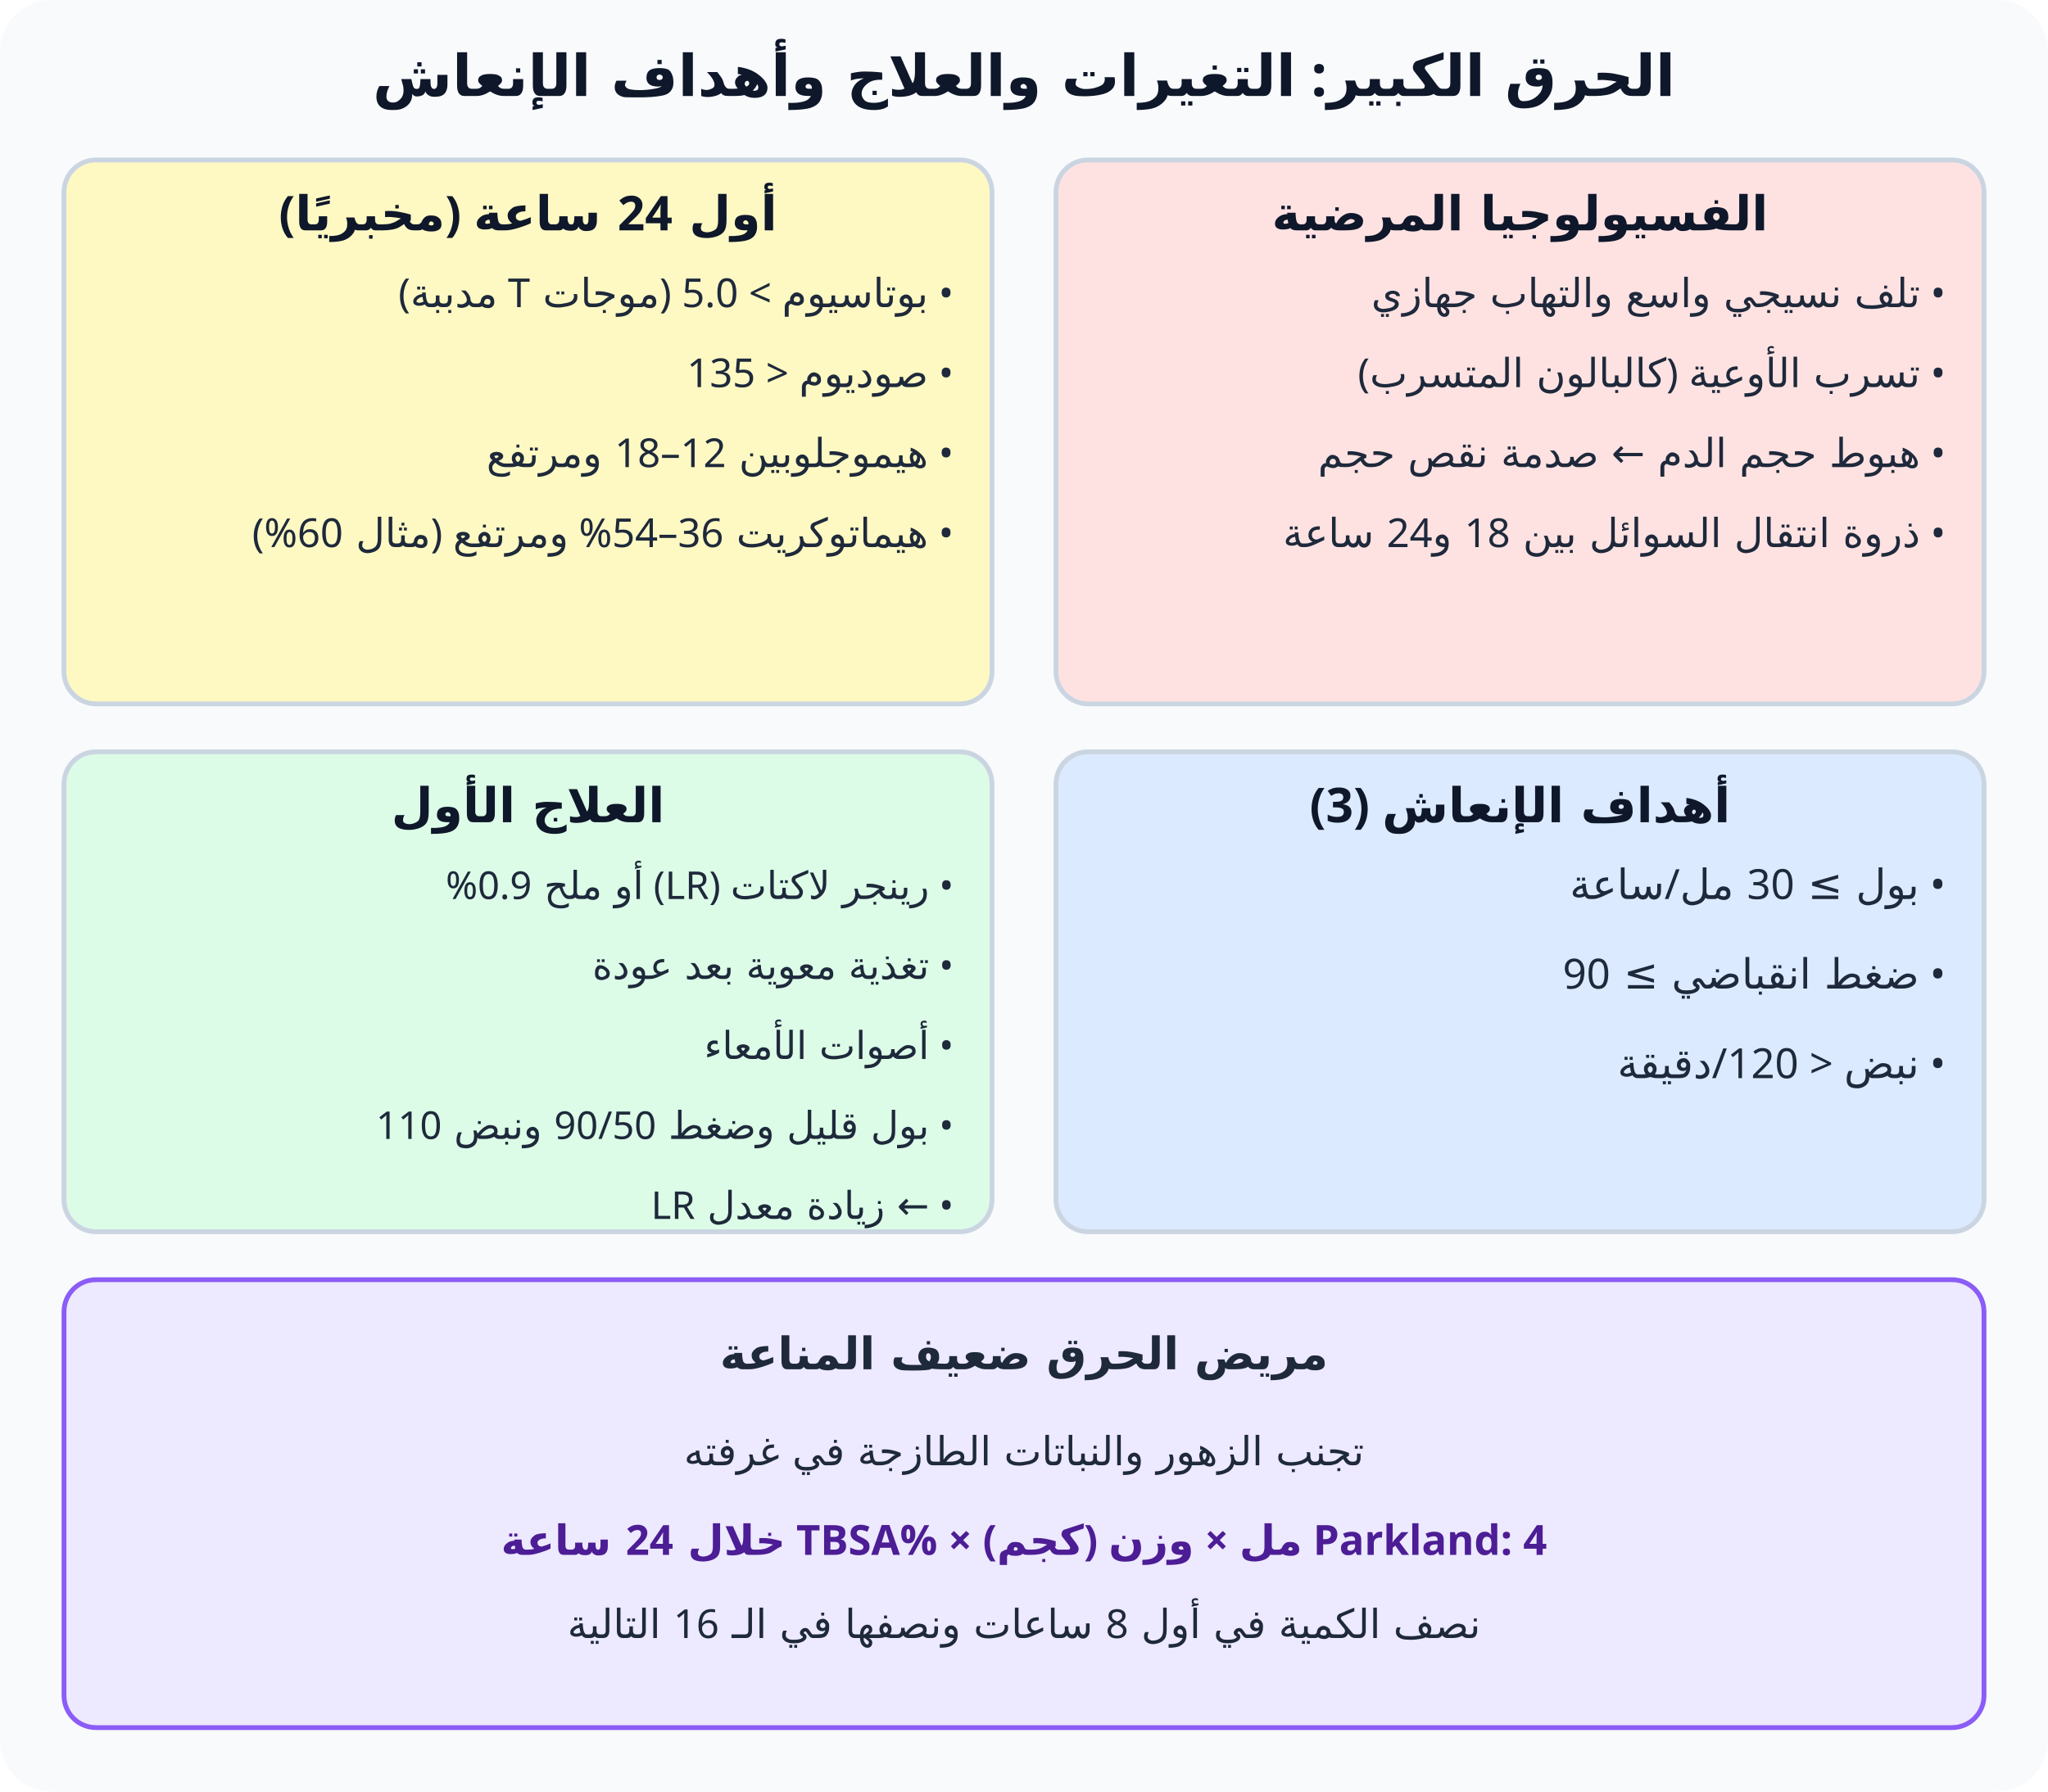
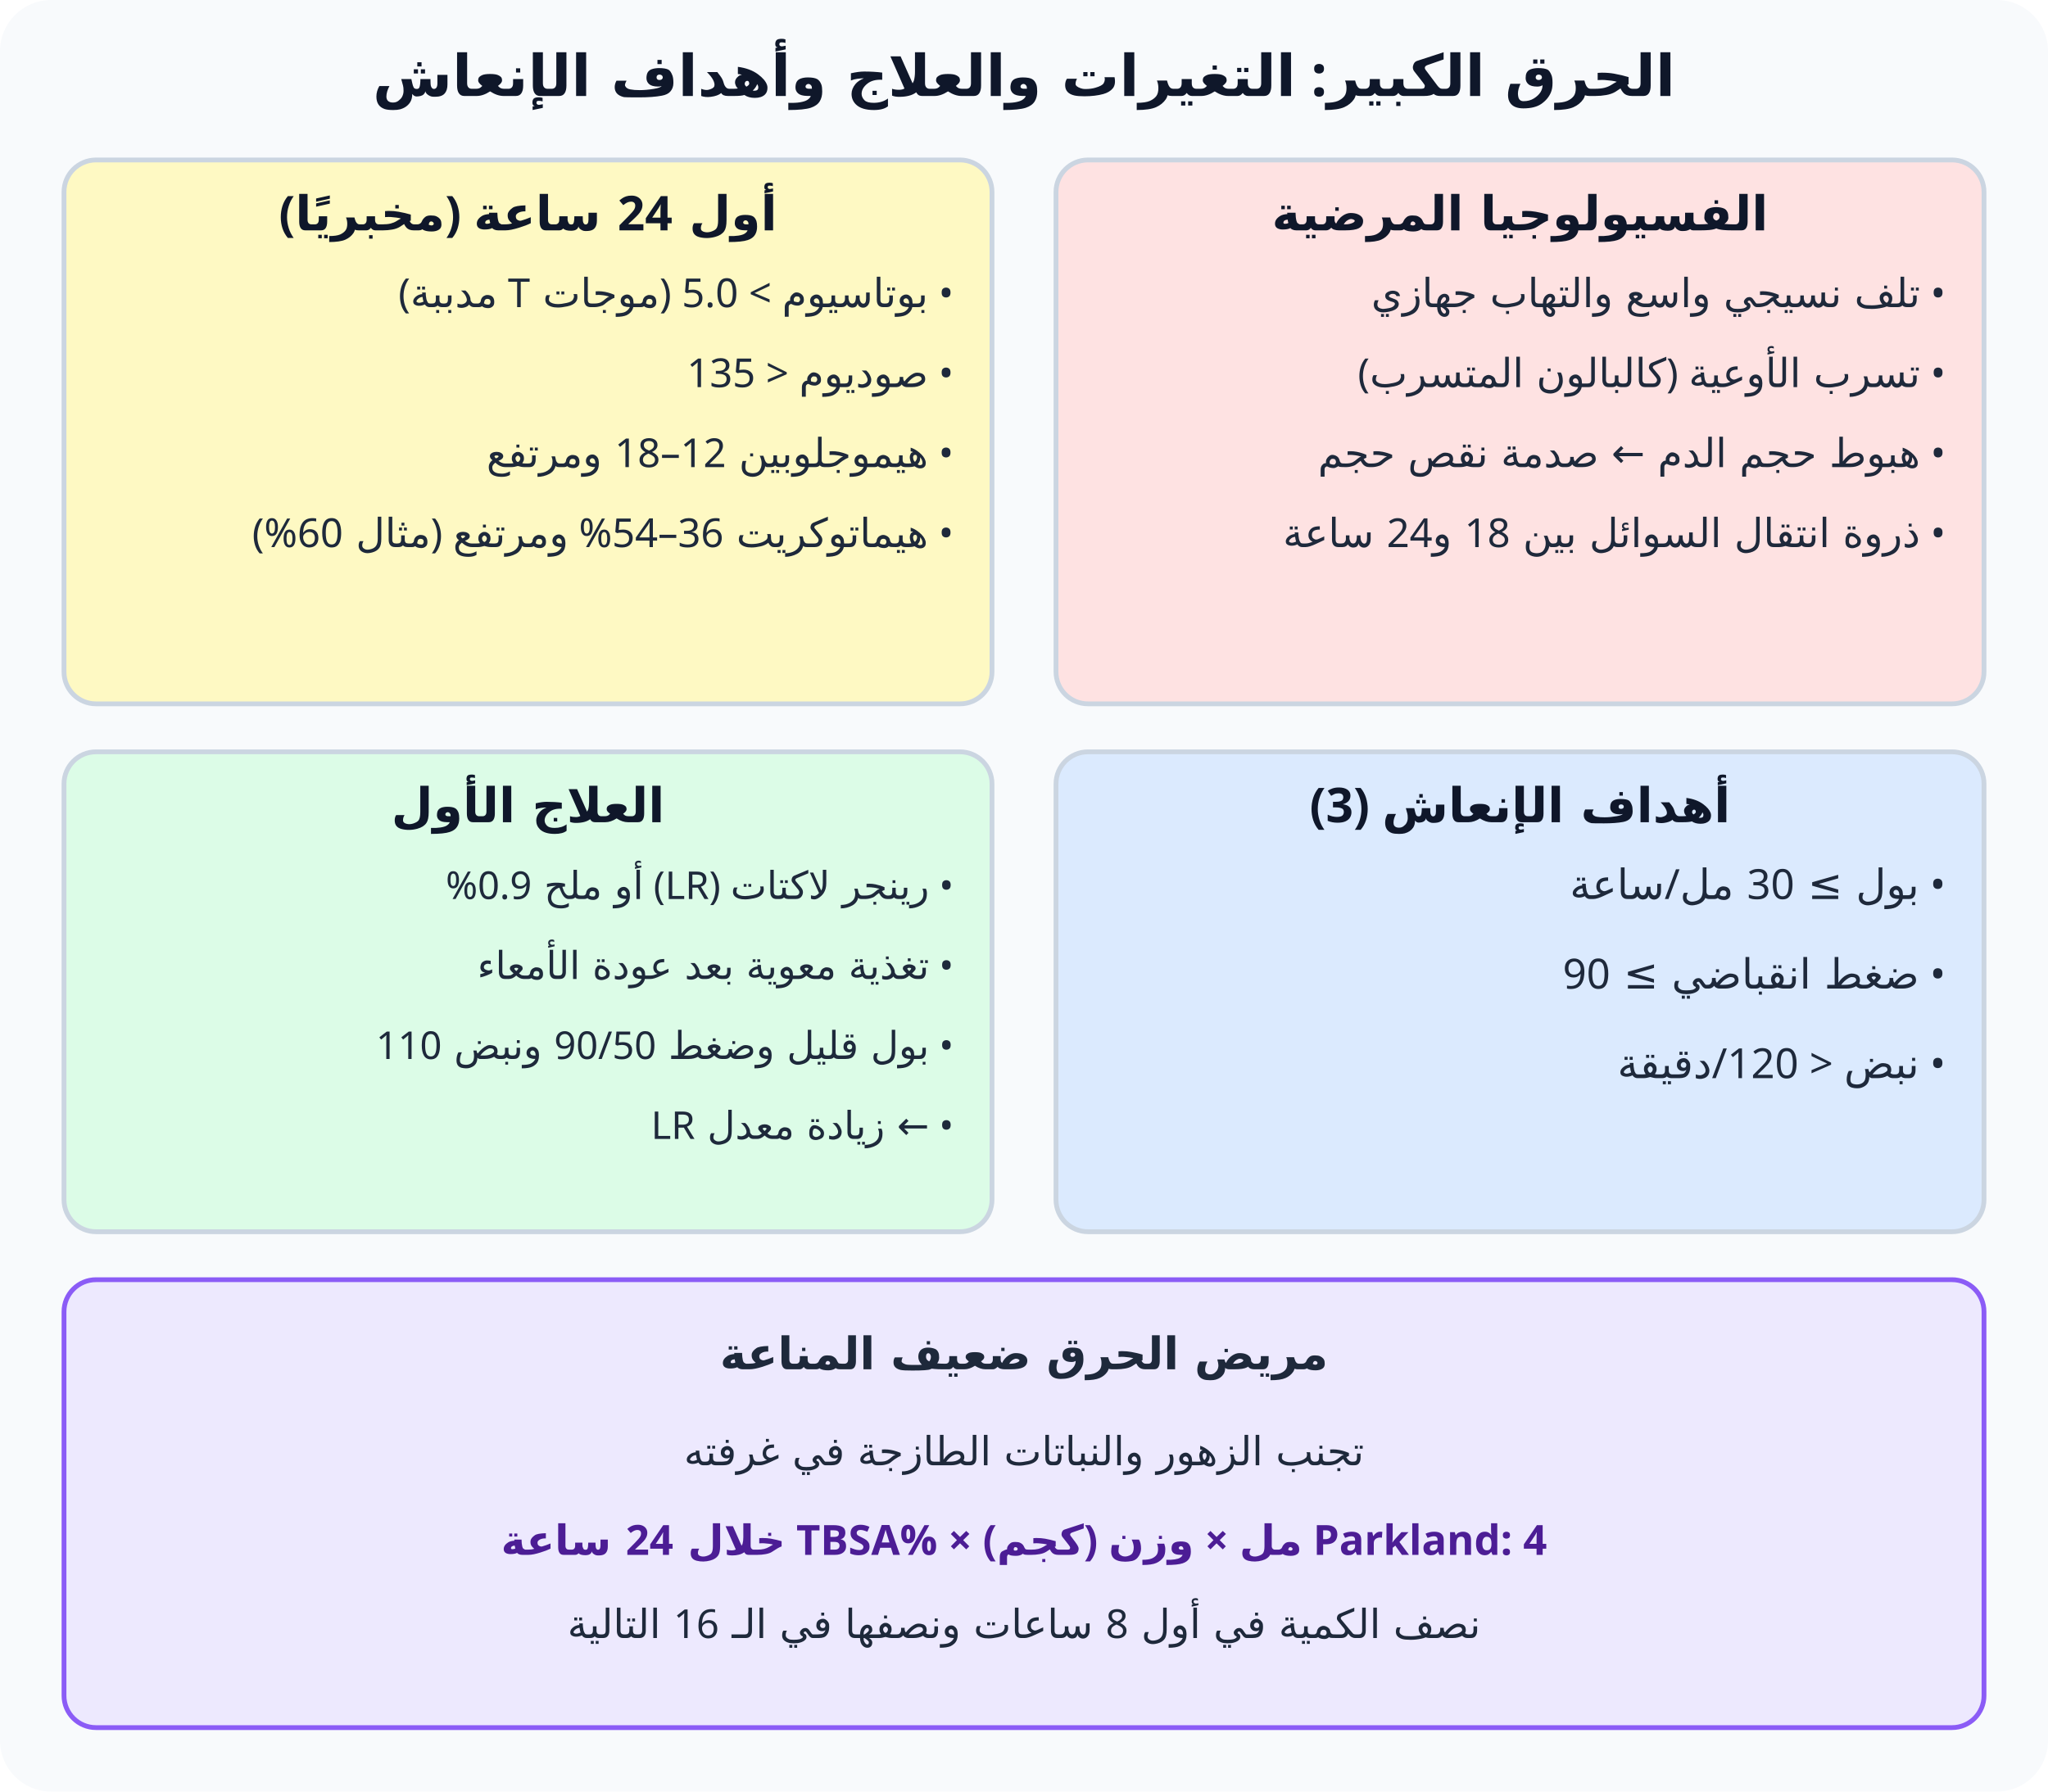
<svg xmlns="http://www.w3.org/2000/svg" viewBox="0 0 640 560" font-family="Cairo, Tahoma, sans-serif" direction="rtl">
  <defs>
    <marker id="ar" viewBox="0 0 10 10" refX="8" refY="5" markerWidth="7" markerHeight="7" orient="auto-start-reverse">
      <path d="M0 0L10 5L0 10z" fill="#475569" />
    </marker>
  </defs>
  <rect width="640" height="560" rx="16" fill="#f8fafc" />
  <text x="320" y="30" text-anchor="middle" font-size="18" font-weight="800" fill="#0f172a">الحرق الكبير: التغيرات والعلاج وأهداف الإنعاش</text>
  <rect x="330" y="50" width="290" height="170" rx="10" fill="#fee2e2" stroke="#cbd5e1" stroke-width="1.5" />
  <text x="475" y="72" text-anchor="middle" font-size="15" font-weight="800" fill="#0f172a">الفسيولوجيا المرضية</text>
  <text x="608" y="96" text-anchor="start" font-size="12.5" font-weight="500" fill="#1e293b">• تلف نسيجي واسع والتهاب جهازي</text>
  <text x="608" y="121" text-anchor="start" font-size="12.5" font-weight="500" fill="#1e293b">• تسرب الأوعية (كالبالون المتسرب)</text>
  <text x="608" y="146" text-anchor="start" font-size="12.5" font-weight="500" fill="#1e293b">• هبوط حجم الدم ← صدمة نقص حجم</text>
  <text x="608" y="171" text-anchor="start" font-size="12.5" font-weight="500" fill="#1e293b">• ذروة انتقال السوائل بين 18 و24 ساعة</text>
  <rect x="20" y="50" width="290" height="170" rx="10" fill="#fef9c3" stroke="#cbd5e1" stroke-width="1.5" />
  <text x="165" y="72" text-anchor="middle" font-size="15" font-weight="800" fill="#0f172a">أول 24 ساعة (مخبريًا)</text>
  <text x="298" y="96" text-anchor="start" font-size="12.5" font-weight="500" fill="#1e293b">• بوتاسيوم &gt; 5.0 (موجات T مدببة)</text>
  <text x="298" y="121" text-anchor="start" font-size="12.5" font-weight="500" fill="#1e293b">• صوديوم &lt; 135</text>
  <text x="298" y="146" text-anchor="start" font-size="12.5" font-weight="500" fill="#1e293b">• هيموجلوبين 12–18 ومرتفع</text>
  <text x="298" y="171" text-anchor="start" font-size="12.5" font-weight="500" fill="#1e293b">• هيماتوكريت 36–54% ومرتفع (مثال 60%)</text>
  <rect x="20" y="235" width="290" height="150" rx="10" fill="#dcfce7" stroke="#cbd5e1" stroke-width="1.5" />
  <text x="165" y="257" text-anchor="middle" font-size="15" font-weight="800" fill="#0f172a">العلاج الأول</text>
  <text x="298" y="281" text-anchor="start" font-size="12" font-weight="500" fill="#1e293b">• رينجر لاكتات (LR) أو ملح 0.9%</text>
-   <text x="298" y="306" text-anchor="start" font-size="12" font-weight="500" fill="#1e293b">• تغذية معوية بعد عودة</text>
-   <text x="298" y="331" text-anchor="start" font-size="12" font-weight="500" fill="#1e293b">• أصوات الأمعاء</text>
-   <text x="298" y="356" text-anchor="start" font-size="12" font-weight="500" fill="#1e293b">• بول قليل وضغط 90/50 ونبض 110</text>
-   <text x="298" y="381" text-anchor="start" font-size="12" font-weight="500" fill="#1e293b">• ← زيادة معدل LR</text>
+   <text x="298" y="306" text-anchor="start" font-size="12" font-weight="500" fill="#1e293b">• تغذية معوية بعد عودة الأمعاء</text>
+   <text x="298" y="331" text-anchor="start" font-size="12" font-weight="500" fill="#1e293b">• بول قليل وضغط 90/50 ونبض 110</text>
+   <text x="298" y="356" text-anchor="start" font-size="12" font-weight="500" fill="#1e293b">• ← زيادة معدل LR</text>
  <rect x="330" y="235" width="290" height="150" rx="10" fill="#dbeafe" stroke="#cbd5e1" stroke-width="1.5" />
  <text x="475" y="257" text-anchor="middle" font-size="15" font-weight="800" fill="#0f172a">أهداف الإنعاش (3)</text>
  <text x="608" y="281" text-anchor="start" font-size="13" font-weight="500" fill="#1e293b">• بول ≥ 30 مل/ساعة</text>
  <text x="608" y="309" text-anchor="start" font-size="13" font-weight="500" fill="#1e293b">• ضغط انقباضي ≥ 90</text>
  <text x="608" y="337" text-anchor="start" font-size="13" font-weight="500" fill="#1e293b">• نبض &lt; 120/دقيقة</text>
  <rect x="20" y="400" width="600" height="140" rx="10" fill="#ede9fe" stroke="#8b5cf6" stroke-width="1.5" />
  <text x="320" y="428" text-anchor="middle" font-size="14" font-weight="800" fill="#1e293b">مريض الحرق ضعيف المناعة</text>
  <text x="320" y="458" text-anchor="middle" font-size="12.5" font-weight="500" fill="#1e293b">تجنب الزهور والنباتات الطازجة في غرفته</text>
  <text x="320" y="486" text-anchor="middle" font-size="13" font-weight="700" fill="#4c1d95">Parkland: 4 مل × وزن (كجم) × %TBSA خلال 24 ساعة</text>
  <text x="320" y="512" text-anchor="middle" font-size="12.5" font-weight="500" fill="#1e293b">نصف الكمية في أول 8 ساعات ونصفها في الـ 16 التالية</text>
</svg>
